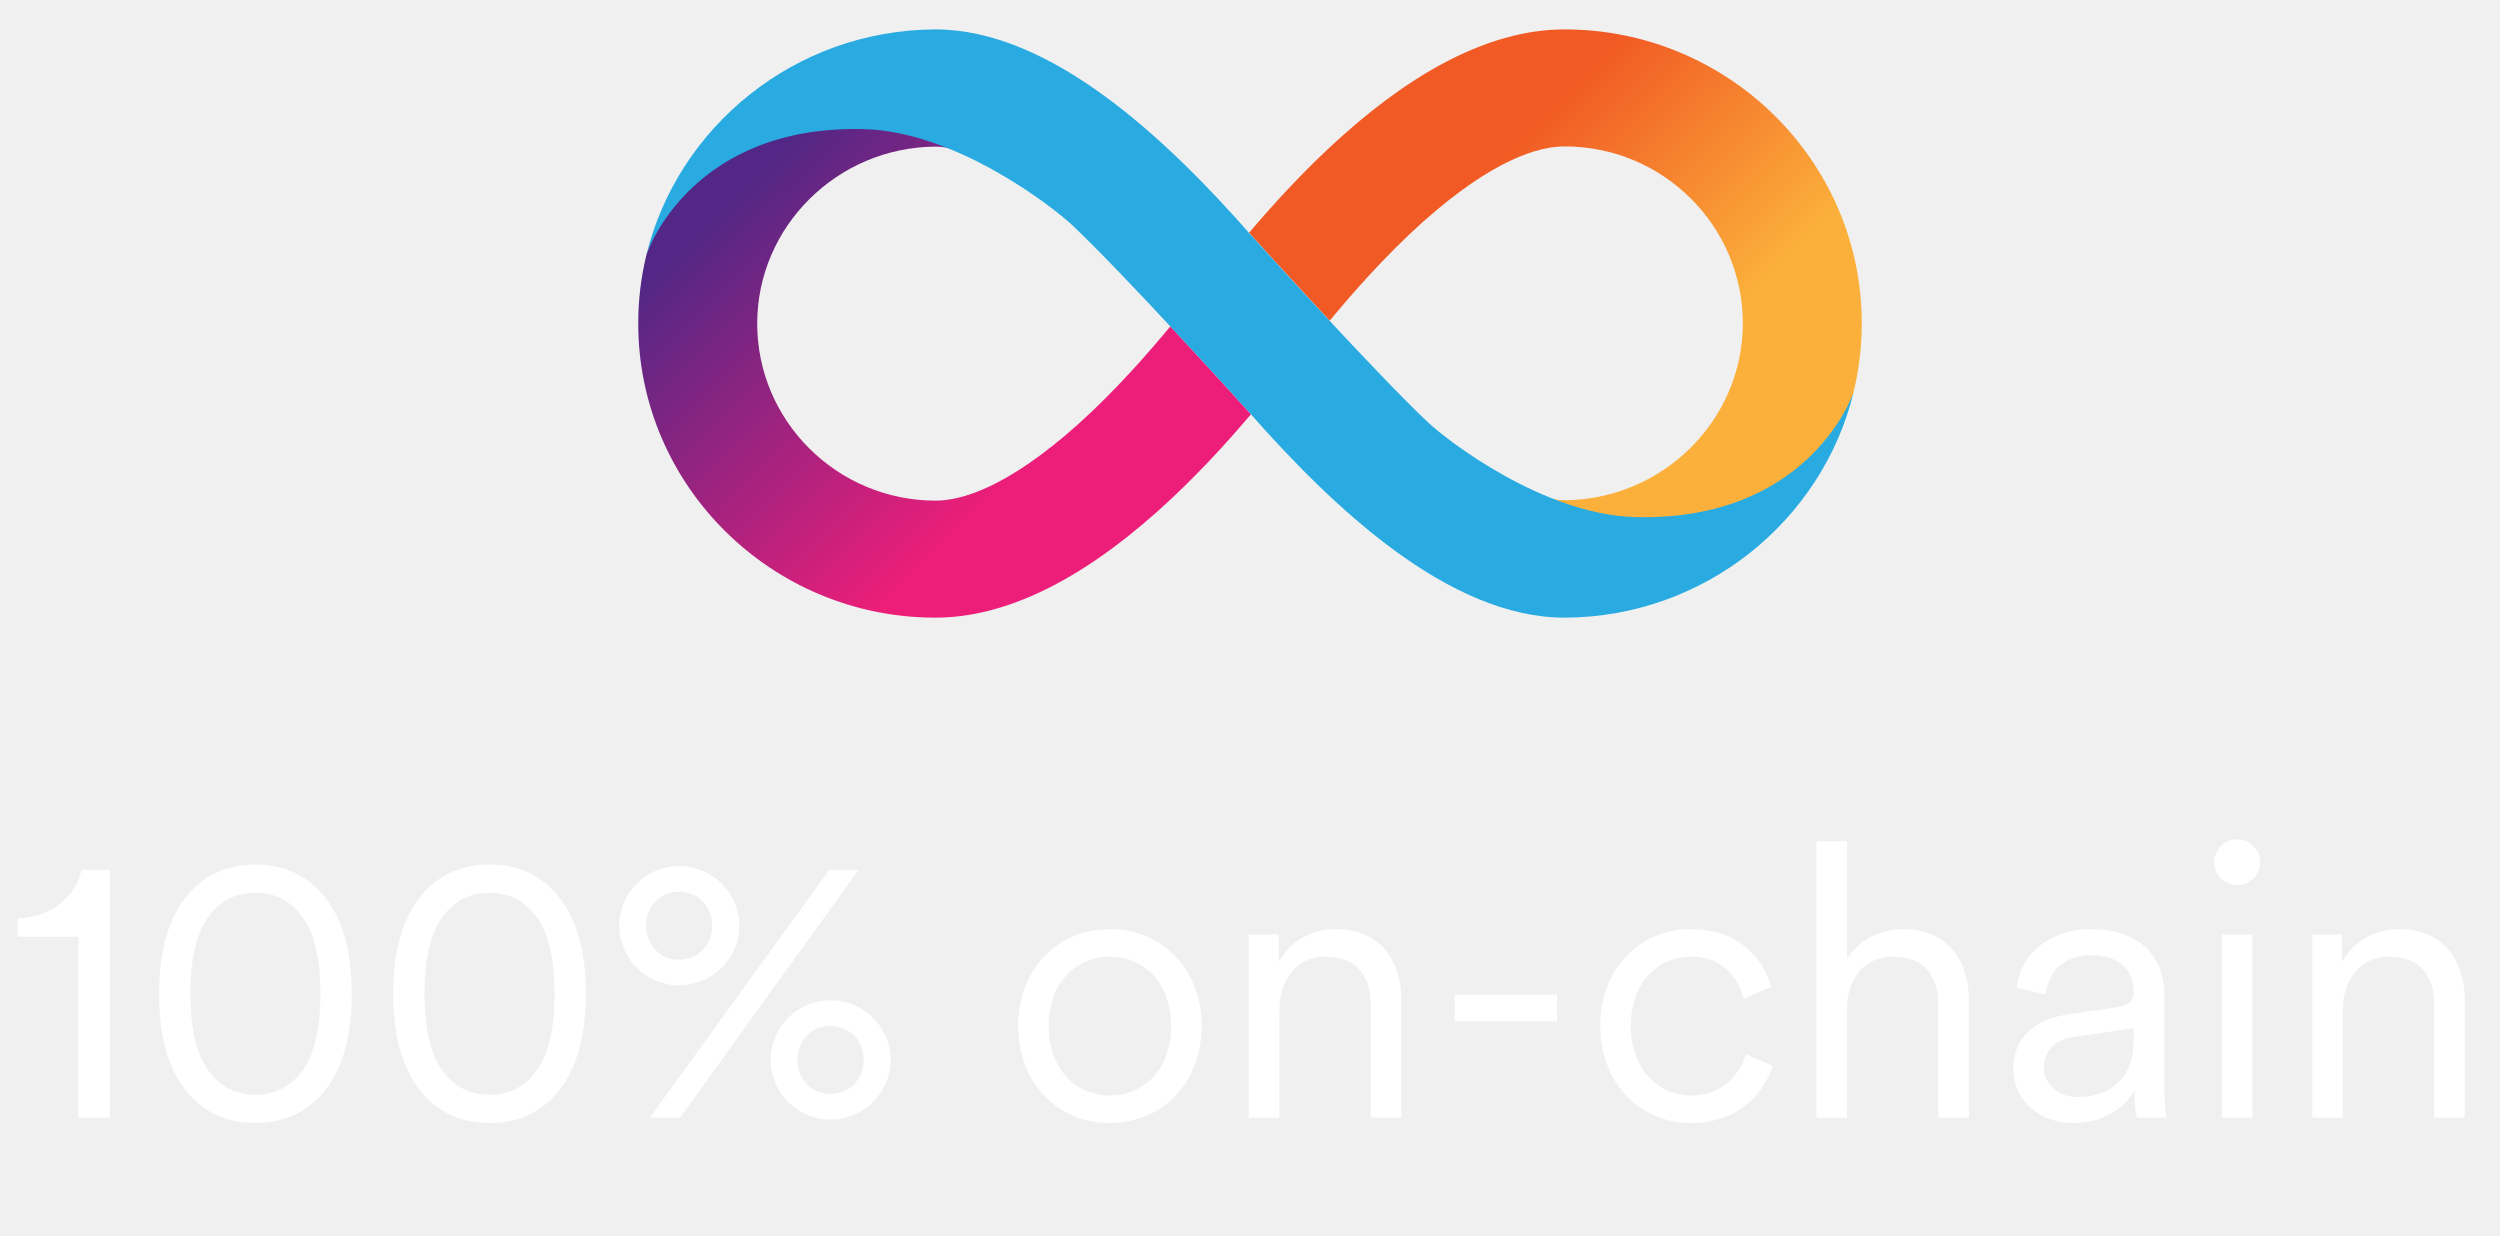
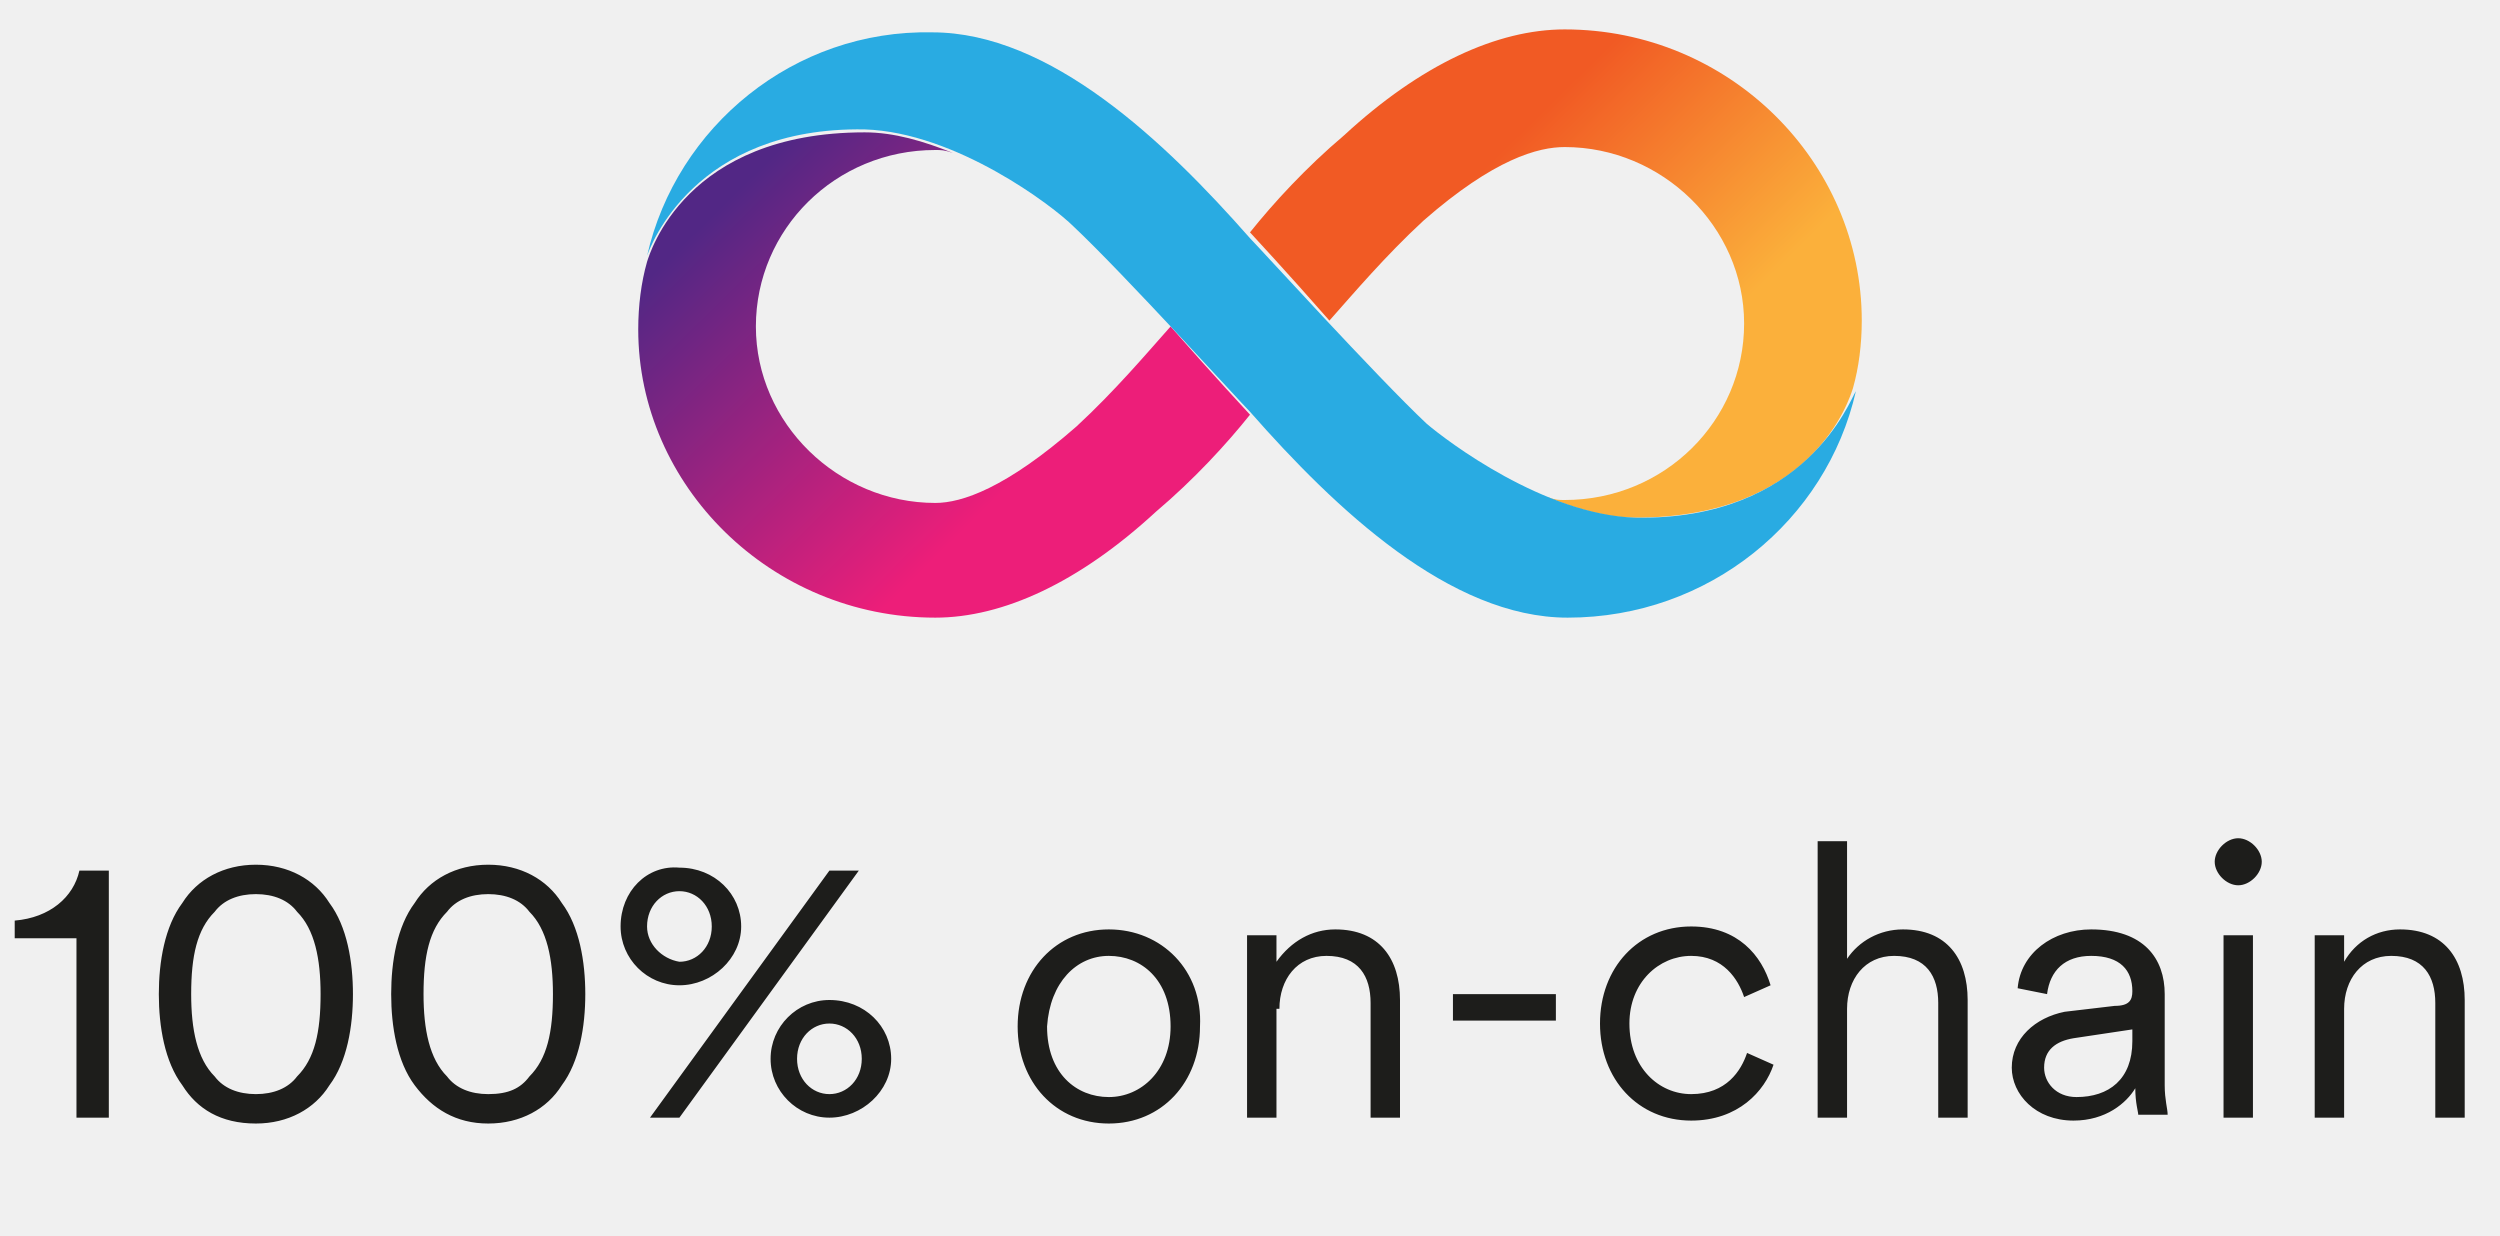
- <svg xmlns="http://www.w3.org/2000/svg" width="85" height="42" viewBox="0 0 85 42" fill="none">
-   <path d="M53.197 1C50.871 1 48.336 2.213 45.657 4.603C44.386 5.735 43.288 6.949 42.464 7.919C42.464 7.919 42.464 7.919 42.472 7.926V7.919C42.472 7.919 43.772 9.36 45.209 10.904C45.982 9.971 47.094 8.698 48.372 7.551C50.755 5.426 52.308 4.978 53.197 4.978C56.54 4.978 59.256 7.676 59.256 10.993C59.256 14.287 56.533 16.985 53.197 17.007C53.045 17.007 52.85 16.985 52.604 16.934C53.579 17.36 54.627 17.669 55.623 17.669C61.748 17.669 62.947 13.603 63.026 13.309C63.206 12.566 63.3 11.787 63.3 10.985C63.3 5.485 58.765 1 53.197 1Z" fill="url(#paint0_linear_1820_44)" />
-   <path d="M31.804 21C34.13 21 36.664 19.787 39.344 17.397C40.615 16.265 41.713 15.052 42.536 14.081C42.536 14.081 42.536 14.081 42.529 14.074V14.081C42.529 14.081 41.229 12.64 39.792 11.096C39.019 12.03 37.907 13.302 36.628 14.449C34.245 16.574 32.692 17.022 31.804 17.022C28.46 17.015 25.745 14.316 25.745 11C25.745 7.706 28.467 5.008 31.804 4.985C31.956 4.985 32.151 5.008 32.396 5.059C31.421 4.633 30.374 4.324 29.377 4.324C23.253 4.324 22.061 8.39 21.975 8.677C21.794 9.427 21.7 10.199 21.7 11C21.7 16.515 26.236 21 31.804 21Z" fill="url(#paint1_linear_1820_44)" />
-   <path d="M55.608 17.581C52.474 17.5 49.217 14.985 48.552 14.36C46.833 12.743 42.868 8.368 42.558 8.022C39.654 4.706 35.718 1 31.804 1H31.797H31.79C27.037 1.022 23.044 4.301 21.975 8.676C22.054 8.39 23.621 4.243 29.37 4.39C32.505 4.471 35.776 7.022 36.448 7.647C38.167 9.265 42.132 13.64 42.442 13.985C45.346 17.294 49.282 21 53.196 21H53.203H53.211C57.963 20.978 61.964 17.698 63.026 13.323C62.939 13.61 61.364 17.721 55.608 17.581Z" fill="#29ABE2" />
-   <path d="M3.734 38V29.576H2.772C2.564 30.486 1.771 31.175 0.601 31.227V31.851H2.668V38H3.734ZM8.684 37.22C8.06 37.22 7.605 36.986 7.267 36.622C6.708 36.037 6.474 35.062 6.474 33.788C6.474 32.514 6.708 31.539 7.267 30.954C7.605 30.59 8.06 30.356 8.684 30.356C9.308 30.356 9.763 30.59 10.101 30.954C10.66 31.539 10.894 32.514 10.894 33.788C10.894 35.062 10.66 36.037 10.101 36.622C9.763 36.986 9.308 37.22 8.684 37.22ZM8.684 38.182C9.828 38.182 10.647 37.675 11.18 36.895C11.765 36.05 11.96 34.932 11.96 33.788C11.96 32.644 11.765 31.526 11.18 30.681C10.647 29.901 9.828 29.394 8.684 29.394C7.54 29.394 6.721 29.901 6.188 30.681C5.603 31.526 5.408 32.644 5.408 33.788C5.408 34.932 5.603 36.05 6.188 36.895C6.721 37.675 7.54 38.182 8.684 38.182ZM16.644 37.22C16.02 37.22 15.565 36.986 15.227 36.622C14.668 36.037 14.434 35.062 14.434 33.788C14.434 32.514 14.668 31.539 15.227 30.954C15.565 30.59 16.02 30.356 16.644 30.356C17.268 30.356 17.723 30.59 18.061 30.954C18.62 31.539 18.854 32.514 18.854 33.788C18.854 35.062 18.62 36.037 18.061 36.622C17.723 36.986 17.268 37.22 16.644 37.22ZM16.644 38.182C17.788 38.182 18.607 37.675 19.14 36.895C19.725 36.05 19.92 34.932 19.92 33.788C19.92 32.644 19.725 31.526 19.14 30.681C18.607 29.901 17.788 29.394 16.644 29.394C15.5 29.394 14.681 29.901 14.148 30.681C13.563 31.526 13.368 32.644 13.368 33.788C13.368 34.932 13.563 36.05 14.148 36.895C14.681 37.675 15.5 38.182 16.644 38.182ZM21.965 31.474C21.965 30.811 22.459 30.317 23.083 30.317C23.733 30.317 24.214 30.811 24.214 31.474C24.214 32.137 23.733 32.631 23.083 32.631C22.459 32.631 21.965 32.137 21.965 31.474ZM21.055 31.474C21.055 32.605 21.978 33.502 23.083 33.502C24.201 33.502 25.137 32.605 25.137 31.474C25.137 30.343 24.201 29.446 23.083 29.446C21.978 29.446 21.055 30.343 21.055 31.474ZM27.113 36.037C27.113 35.374 27.607 34.88 28.231 34.88C28.881 34.88 29.362 35.374 29.362 36.037C29.362 36.7 28.881 37.194 28.231 37.194C27.607 37.194 27.113 36.7 27.113 36.037ZM26.203 36.037C26.203 37.168 27.126 38.065 28.231 38.065C29.349 38.065 30.285 37.168 30.285 36.037C30.285 34.906 29.349 34.009 28.231 34.009C27.126 34.009 26.203 34.906 26.203 36.037ZM23.122 38L29.193 29.576H28.192L22.095 38H23.122ZM37.737 31.591C35.943 31.591 34.617 32.969 34.617 34.88C34.617 36.804 35.943 38.182 37.737 38.182C39.531 38.182 40.857 36.804 40.857 34.88C40.857 32.969 39.531 31.591 37.737 31.591ZM37.737 32.527C38.855 32.527 39.817 33.372 39.817 34.88C39.817 36.401 38.855 37.246 37.737 37.246C36.619 37.246 35.657 36.401 35.657 34.88C35.657 33.372 36.619 32.527 37.737 32.527ZM43.5 34.334C43.5 33.359 44.059 32.527 45.06 32.527C46.191 32.527 46.607 33.255 46.607 34.165V38H47.647V34.009C47.647 32.657 46.919 31.591 45.424 31.591C44.605 31.591 43.877 31.981 43.474 32.709V31.773H42.46V38H43.5V34.334ZM52.936 34.724V33.814H49.465V34.724H52.936ZM57.49 32.527C58.608 32.527 59.115 33.294 59.284 33.957L60.22 33.554C59.96 32.566 59.089 31.591 57.49 31.591C55.735 31.591 54.409 32.943 54.409 34.88C54.409 36.778 55.709 38.182 57.503 38.182C59.102 38.182 59.973 37.168 60.272 36.245L59.362 35.842C59.18 36.414 58.686 37.246 57.503 37.246C56.398 37.246 55.449 36.375 55.449 34.88C55.449 33.372 56.398 32.527 57.49 32.527ZM62.797 34.282C62.797 33.32 63.369 32.527 64.357 32.527C65.488 32.527 65.904 33.255 65.904 34.165V38H66.944V34.009C66.944 32.657 66.216 31.591 64.721 31.591C63.915 31.591 63.2 31.955 62.797 32.605V28.601H61.757V38H62.797V34.282ZM68.45 36.349C68.45 37.298 69.217 38.182 70.504 38.182C71.622 38.182 72.298 37.571 72.571 37.064C72.571 37.545 72.623 37.857 72.649 38H73.663C73.624 37.805 73.585 37.48 73.585 36.96V33.814C73.585 32.605 72.844 31.591 71.076 31.591C69.737 31.591 68.697 32.397 68.567 33.58L69.555 33.814C69.646 33.021 70.192 32.475 71.102 32.475C72.077 32.475 72.545 33.008 72.545 33.71C72.545 33.983 72.441 34.178 71.986 34.243L70.309 34.49C69.217 34.646 68.45 35.257 68.45 36.349ZM70.634 37.298C69.919 37.298 69.49 36.804 69.49 36.297C69.49 35.686 69.919 35.348 70.517 35.257L72.545 34.958V35.374C72.545 36.7 71.713 37.298 70.634 37.298ZM76.584 38V31.773H75.544V38H76.584ZM75.284 29.316C75.284 29.745 75.635 30.096 76.064 30.096C76.493 30.096 76.844 29.745 76.844 29.316C76.844 28.887 76.493 28.536 76.064 28.536C75.635 28.536 75.284 28.887 75.284 29.316ZM79.656 34.334C79.656 33.359 80.216 32.527 81.216 32.527C82.347 32.527 82.763 33.255 82.763 34.165V38H83.803V34.009C83.803 32.657 83.076 31.591 81.581 31.591C80.761 31.591 80.034 31.981 79.63 32.709V31.773H78.617V38H79.656V34.334Z" fill="white" />
-   <defs>
-     <linearGradient id="paint0_linear_1820_44" x1="47.937" y1="2.319" x2="61.929" y2="16.551" gradientUnits="userSpaceOnUse">
-       <stop offset="0.21" stop-color="#F15A24" />
-       <stop offset="0.684" stop-color="#FBB03B" />
-     </linearGradient>
-     <linearGradient id="paint1_linear_1820_44" x1="37.064" y1="19.681" x2="23.071" y2="5.449" gradientUnits="userSpaceOnUse">
-       <stop offset="0.21" stop-color="#ED1E79" />
-       <stop offset="0.893" stop-color="#522785" />
-     </linearGradient>
-   </defs>
+ <svg xmlns="http://www.w3.org/2000/svg" version="1.1" id="Layer_1" x="0px" y="0px" viewBox="0 0 85 42" style="enable-background:new 0 0 85 42;" xml:space="preserve">
+   <style type="text/css">
+ 	.st0{fill:url(#SVGID_1_);}
+ 	.st1{fill:url(#SVGID_2_);}
+ 	.st2{fill:#29ABE2;}
+ 	.st3{fill:#1D1D1B;}
+ </style>
+   <linearGradient id="SVGID_1_" gradientUnits="userSpaceOnUse" x1="47.846" y1="41.594" x2="61.839" y2="27.362" gradientTransform="matrix(1 0 0 -1 0 44)">
+     <stop offset="0.21" style="stop-color:#F15A24" />
+     <stop offset="0.684" style="stop-color:#FBB03B" />
+   </linearGradient>
+   <path class="st0" d="M53.2,1c-2.3,0-4.9,1.2-7.5,3.6c-1.3,1.1-2.4,2.3-3.2,3.3c0,0,0,0,0,0v0c0,0,1.3,1.4,2.7,3  c0.8-0.9,1.9-2.2,3.2-3.4C50.8,5.4,52.3,5,53.2,5c3.3,0,6.1,2.7,6.1,6c0,3.3-2.7,6-6.1,6c-0.2,0-0.3,0-0.6-0.1c1,0.4,2,0.7,3,0.7  c6.1,0,7.3-4.1,7.4-4.4c0.2-0.7,0.3-1.5,0.3-2.3C63.3,5.5,58.8,1,53.2,1z" />
+   <linearGradient id="SVGID_2_" gradientUnits="userSpaceOnUse" x1="37.155" y1="24.406" x2="23.162" y2="38.638" gradientTransform="matrix(1 0 0 -1 0 44)">
+     <stop offset="0.21" style="stop-color:#ED1E79" />
+     <stop offset="0.893" style="stop-color:#522785" />
+   </linearGradient>
+   <path class="st1" d="M31.8,21c2.3,0,4.9-1.2,7.5-3.6c1.3-1.1,2.4-2.3,3.2-3.3c0,0,0,0,0,0v0c0,0-1.3-1.4-2.7-3  c-0.8,0.9-1.9,2.2-3.2,3.4c-2.4,2.1-3.9,2.6-4.8,2.6c-3.3,0-6.1-2.7-6.1-6c0-3.3,2.7-6,6.1-6c0.2,0,0.3,0,0.6,0.1  c-1-0.4-2-0.7-3-0.7c-6.1,0-7.3,4.1-7.4,4.4c-0.2,0.7-0.3,1.5-0.3,2.3C21.7,16.5,26.2,21,31.8,21z" />
+   <path class="st2" d="M55.6,17.6c-3.1-0.1-6.4-2.6-7.1-3.2c-1.7-1.6-5.7-6-6-6.3c-2.9-3.3-6.8-7-10.8-7h0h0C27,1,23,4.3,22,8.7  c0.1-0.3,1.6-4.4,7.4-4.3c3.1,0.1,6.4,2.6,7.1,3.3c1.7,1.6,5.7,6,6,6.3c2.9,3.3,6.8,7,10.8,7h0h0c4.8,0,8.8-3.3,9.8-7.7  C62.9,13.6,61.4,17.7,55.6,17.6z" />
+   <path class="st3" d="M3.7,38v-8.4h-1c-0.2,0.9-1,1.6-2.2,1.7v0.6h2.1V38H3.7z M8.7,37.2c-0.6,0-1.1-0.2-1.4-0.6  c-0.6-0.6-0.8-1.6-0.8-2.8c0-1.3,0.2-2.2,0.8-2.8c0.3-0.4,0.8-0.6,1.4-0.6c0.6,0,1.1,0.2,1.4,0.6c0.6,0.6,0.8,1.6,0.8,2.8  c0,1.3-0.2,2.2-0.8,2.8C9.8,37,9.3,37.2,8.7,37.2z M8.7,38.2c1.1,0,2-0.5,2.5-1.3c0.6-0.8,0.8-2,0.8-3.1c0-1.1-0.2-2.3-0.8-3.1  c-0.5-0.8-1.4-1.3-2.5-1.3c-1.1,0-2,0.5-2.5,1.3c-0.6,0.8-0.8,2-0.8,3.1c0,1.1,0.2,2.3,0.8,3.1C6.7,37.7,7.5,38.2,8.7,38.2z   M16.6,37.2c-0.6,0-1.1-0.2-1.4-0.6c-0.6-0.6-0.8-1.6-0.8-2.8c0-1.3,0.2-2.2,0.8-2.8c0.3-0.4,0.8-0.6,1.4-0.6c0.6,0,1.1,0.2,1.4,0.6  c0.6,0.6,0.8,1.6,0.8,2.8c0,1.3-0.2,2.2-0.8,2.8C17.7,37,17.3,37.2,16.6,37.2z M16.6,38.2c1.1,0,2-0.5,2.5-1.3  c0.6-0.8,0.8-2,0.8-3.1c0-1.1-0.2-2.3-0.8-3.1c-0.5-0.8-1.4-1.3-2.5-1.3c-1.1,0-2,0.5-2.5,1.3c-0.6,0.8-0.8,2-0.8,3.1  c0,1.1,0.2,2.3,0.8,3.1C14.7,37.7,15.5,38.2,16.6,38.2z M22,31.5c0-0.7,0.5-1.2,1.1-1.2c0.6,0,1.1,0.5,1.1,1.2s-0.5,1.2-1.1,1.2  C22.5,32.6,22,32.1,22,31.5z M21.1,31.5c0,1.1,0.9,2,2,2c1.1,0,2.1-0.9,2.1-2c0-1.1-0.9-2-2.1-2C22,29.4,21.1,30.3,21.1,31.5z   M27.1,36c0-0.7,0.5-1.2,1.1-1.2c0.6,0,1.1,0.5,1.1,1.2c0,0.7-0.5,1.2-1.1,1.2C27.6,37.2,27.1,36.7,27.1,36z M26.2,36  c0,1.1,0.9,2,2,2c1.1,0,2.1-0.9,2.1-2s-0.9-2-2.1-2C27.1,34,26.2,34.9,26.2,36z M23.1,38l6.1-8.4h-1L22.1,38H23.1z M37.7,31.6  c-1.8,0-3.1,1.4-3.1,3.3c0,1.9,1.3,3.3,3.1,3.3c1.8,0,3.1-1.4,3.1-3.3C40.9,33,39.5,31.6,37.7,31.6z M37.7,32.5  c1.1,0,2.1,0.8,2.1,2.4c0,1.5-1,2.4-2.1,2.4s-2.1-0.8-2.1-2.4C35.7,33.4,36.6,32.5,37.7,32.5z M43.5,34.3c0-1,0.6-1.8,1.6-1.8  c1.1,0,1.5,0.7,1.5,1.6V38h1v-4c0-1.4-0.7-2.4-2.2-2.4c-0.8,0-1.5,0.4-2,1.1v-0.9h-1V38h1V34.3z M52.9,34.7v-0.9h-3.5v0.9H52.9z   M57.5,32.5c1.1,0,1.6,0.8,1.8,1.4l0.9-0.4c-0.3-1-1.1-2-2.7-2c-1.8,0-3.1,1.4-3.1,3.3c0,1.9,1.3,3.3,3.1,3.3c1.6,0,2.5-1,2.8-1.9  l-0.9-0.4c-0.2,0.6-0.7,1.4-1.9,1.4c-1.1,0-2.1-0.9-2.1-2.4C55.4,33.4,56.4,32.5,57.5,32.5z M62.8,34.3c0-1,0.6-1.8,1.6-1.8  c1.1,0,1.5,0.7,1.5,1.6V38h1v-4c0-1.4-0.7-2.4-2.2-2.4c-0.8,0-1.5,0.4-1.9,1v-4h-1V38h1V34.3z M68.4,36.3c0,0.9,0.8,1.8,2.1,1.8  c1.1,0,1.8-0.6,2.1-1.1c0,0.5,0.1,0.8,0.1,0.9h1c0-0.2-0.1-0.5-0.1-1v-3.1c0-1.2-0.7-2.2-2.5-2.2c-1.3,0-2.4,0.8-2.5,2l1,0.2  c0.1-0.8,0.6-1.3,1.5-1.3c1,0,1.4,0.5,1.4,1.2c0,0.3-0.1,0.5-0.6,0.5l-1.7,0.2C69.2,34.6,68.4,35.3,68.4,36.3z M70.6,37.3  c-0.7,0-1.1-0.5-1.1-1c0-0.6,0.4-0.9,1-1l2-0.3v0.4C72.5,36.7,71.7,37.3,70.6,37.3z M76.6,38v-6.2h-1V38H76.6z M75.3,29.3  c0,0.4,0.4,0.8,0.8,0.8s0.8-0.4,0.8-0.8s-0.4-0.8-0.8-0.8S75.3,28.9,75.3,29.3z M79.7,34.3c0-1,0.6-1.8,1.6-1.8  c1.1,0,1.5,0.7,1.5,1.6V38h1v-4c0-1.4-0.7-2.4-2.2-2.4c-0.8,0-1.5,0.4-1.9,1.1v-0.9h-1V38h1V34.3z" />
</svg>
